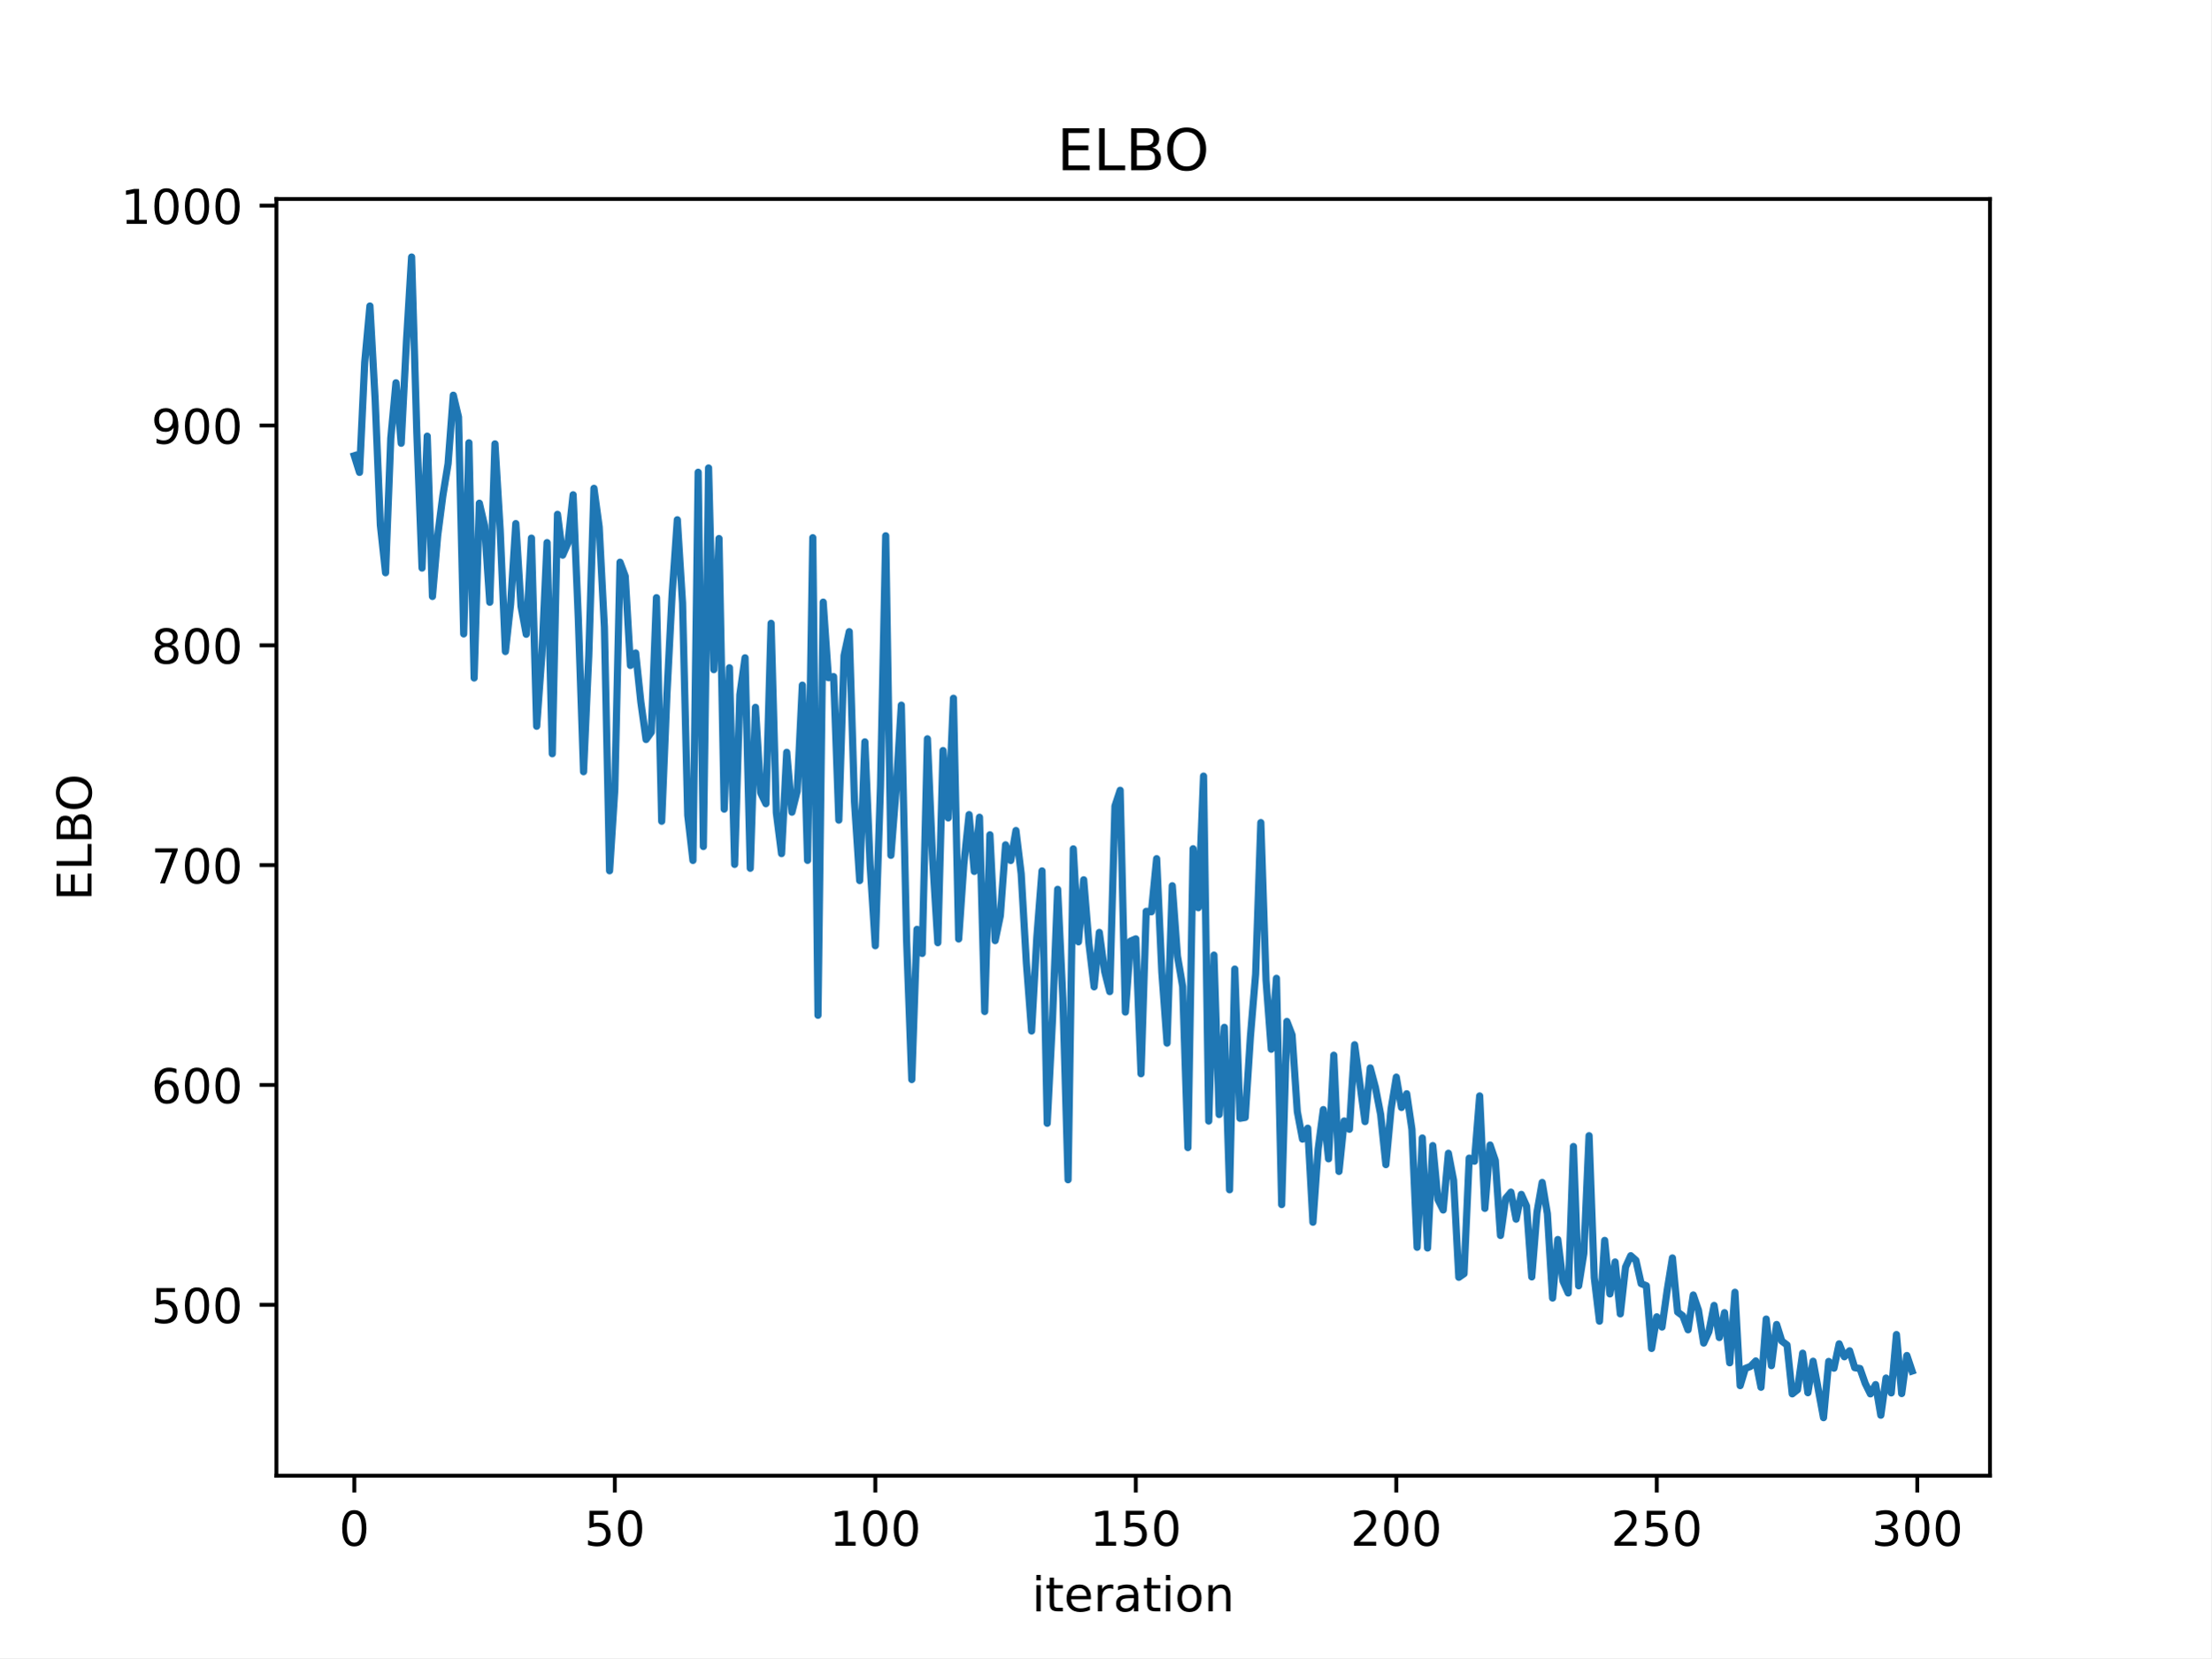
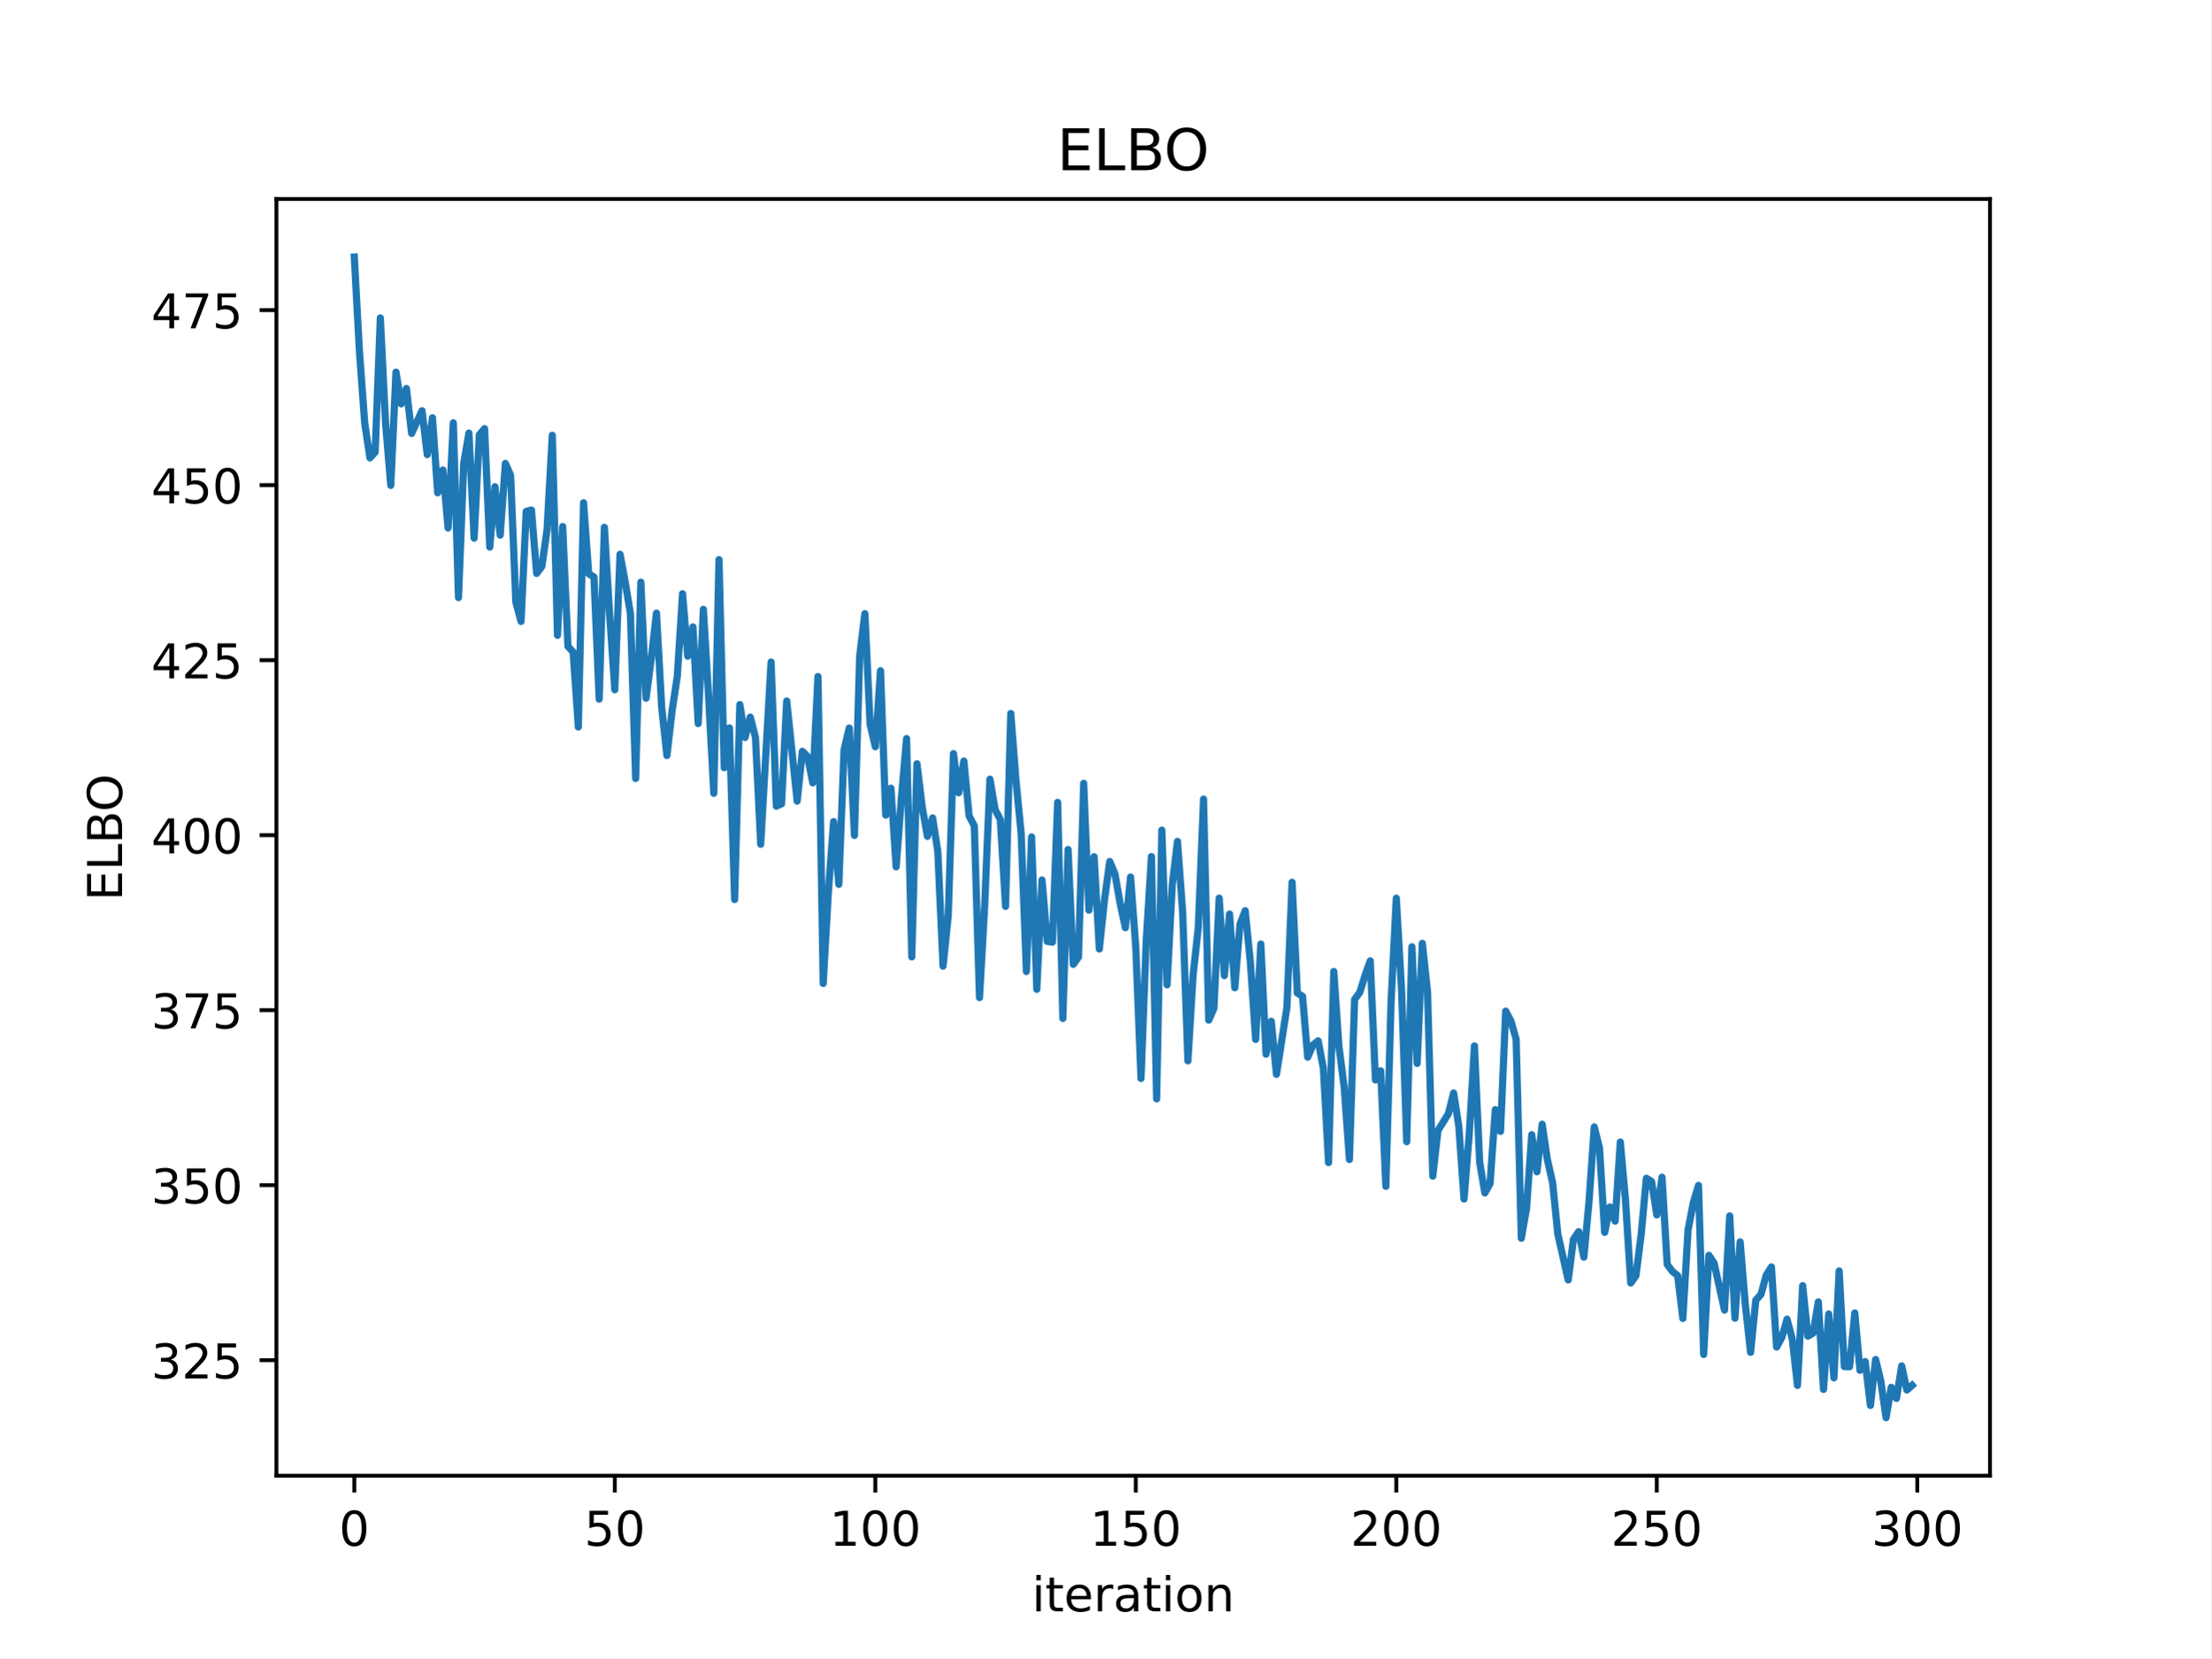
<svg xmlns="http://www.w3.org/2000/svg" xmlns:xlink="http://www.w3.org/1999/xlink" width="460.8pt" height="345.6pt" viewBox="0 0 460.8 345.6" version="1.1">
  <defs>
    <style type="text/css">*{stroke-linejoin: round; stroke-linecap: butt}</style>
  </defs>
  <g id="figure_1">
    <g id="patch_1">
      <path d="M 0 345.6  L 460.8 345.6  L 460.8 0  L 0 0  z " style="fill: #ffffff" />
    </g>
    <g id="axes_1">
      <g id="patch_2">
        <path d="M 57.6 307.584  L 414.72 307.584  L 414.72 41.472  L 57.6 41.472  z " style="fill: #ffffff" />
      </g>
      <g id="matplotlib.axis_1">
        <g id="xtick_1">
          <g id="line2d_1">
            <defs>
-               <path id="m97ee1c8c06" d="M 0 0  L 0 3.5  " style="stroke: #000000; stroke-width: 0.8" />
+               <path id="m34333fc84c" d="M 0 0  L 0 3.5  " style="stroke: #000000; stroke-width: 0.8" />
            </defs>
            <g>
-               <use xlink:href="#m97ee1c8c06" x="73.833" y="307.584" style="stroke: #000000; stroke-width: 0.8" />
+               <use xlink:href="#m34333fc84c" x="73.833" y="307.584" style="stroke: #000000; stroke-width: 0.8" />
            </g>
          </g>
          <g id="text_1">
            <g transform="translate(70.65148 322.1824) scale(0.1 -0.1)">
              <defs>
                <path id="DejaVuSans-30" d="M 2034 4250  Q 1547 4250 1301 3770  Q 1056 3291 1056 2328  Q 1056 1369 1301 889  Q 1547 409 2034 409  Q 2525 409 2770 889  Q 3016 1369 3016 2328  Q 3016 3291 2770 3770  Q 2525 4250 2034 4250  z M 2034 4750  Q 2819 4750 3233 4129  Q 3647 3509 3647 2328  Q 3647 1150 3233 529  Q 2819 -91 2034 -91  Q 1250 -91 836 529  Q 422 1150 422 2328  Q 422 3509 836 4129  Q 1250 4750 2034 4750  z " transform="scale(0.015625)" />
              </defs>
              <use xlink:href="#DejaVuSans-30" />
            </g>
          </g>
        </g>
        <g id="xtick_2">
          <g id="line2d_2">
            <g>
-               <use xlink:href="#m97ee1c8c06" x="128.123" y="307.584" style="stroke: #000000; stroke-width: 0.8" />
+               <use xlink:href="#m34333fc84c" x="128.123" y="307.584" style="stroke: #000000; stroke-width: 0.8" />
            </g>
          </g>
          <g id="text_2">
            <g transform="translate(121.7603 322.1824) scale(0.1 -0.1)">
              <defs>
                <path id="DejaVuSans-35" d="M 691 4666  L 3169 4666  L 3169 4134  L 1269 4134  L 1269 2991  Q 1406 3038 1543 3061  Q 1681 3084 1819 3084  Q 2600 3084 3056 2656  Q 3513 2228 3513 1497  Q 3513 744 3044 326  Q 2575 -91 1722 -91  Q 1428 -91 1123 -41  Q 819 9 494 109  L 494 744  Q 775 591 1075 516  Q 1375 441 1709 441  Q 2250 441 2565 725  Q 2881 1009 2881 1497  Q 2881 1984 2565 2268  Q 2250 2553 1709 2553  Q 1456 2553 1204 2497  Q 953 2441 691 2322  L 691 4666  z " transform="scale(0.015625)" />
              </defs>
              <use xlink:href="#DejaVuSans-35" />
              <use xlink:href="#DejaVuSans-30" x="63.623" />
            </g>
          </g>
        </g>
        <g id="xtick_3">
          <g id="line2d_3">
            <g>
-               <use xlink:href="#m97ee1c8c06" x="182.413" y="307.584" style="stroke: #000000; stroke-width: 0.8" />
+               <use xlink:href="#m34333fc84c" x="182.413" y="307.584" style="stroke: #000000; stroke-width: 0.8" />
            </g>
          </g>
          <g id="text_3">
            <g transform="translate(172.8691 322.1824) scale(0.1 -0.1)">
              <defs>
                <path id="DejaVuSans-31" d="M 794 531  L 1825 531  L 1825 4091  L 703 3866  L 703 4441  L 1819 4666  L 2450 4666  L 2450 531  L 3481 531  L 3481 0  L 794 0  L 794 531  z " transform="scale(0.015625)" />
              </defs>
              <use xlink:href="#DejaVuSans-31" />
              <use xlink:href="#DejaVuSans-30" x="63.623" />
              <use xlink:href="#DejaVuSans-30" x="127.246" />
            </g>
          </g>
        </g>
        <g id="xtick_4">
          <g id="line2d_4">
            <g>
-               <use xlink:href="#m97ee1c8c06" x="236.703" y="307.584" style="stroke: #000000; stroke-width: 0.8" />
+               <use xlink:href="#m34333fc84c" x="236.703" y="307.584" style="stroke: #000000; stroke-width: 0.8" />
            </g>
          </g>
          <g id="text_4">
            <g transform="translate(227.1592 322.1824) scale(0.1 -0.1)">
              <use xlink:href="#DejaVuSans-31" />
              <use xlink:href="#DejaVuSans-35" x="63.623" />
              <use xlink:href="#DejaVuSans-30" x="127.246" />
            </g>
          </g>
        </g>
        <g id="xtick_5">
          <g id="line2d_5">
            <g>
-               <use xlink:href="#m97ee1c8c06" x="290.993" y="307.584" style="stroke: #000000; stroke-width: 0.8" />
+               <use xlink:href="#m34333fc84c" x="290.993" y="307.584" style="stroke: #000000; stroke-width: 0.8" />
            </g>
          </g>
          <g id="text_5">
            <g transform="translate(281.4492 322.1824) scale(0.1 -0.1)">
              <defs>
                <path id="DejaVuSans-32" d="M 1228 531  L 3431 531  L 3431 0  L 469 0  L 469 531  Q 828 903 1448 1529  Q 2069 2156 2228 2338  Q 2531 2678 2651 2914  Q 2772 3150 2772 3378  Q 2772 3750 2511 3984  Q 2250 4219 1831 4219  Q 1534 4219 1204 4116  Q 875 4013 500 3803  L 500 4441  Q 881 4594 1212 4672  Q 1544 4750 1819 4750  Q 2544 4750 2975 4387  Q 3406 4025 3406 3419  Q 3406 3131 3298 2873  Q 3191 2616 2906 2266  Q 2828 2175 2409 1742  Q 1991 1309 1228 531  z " transform="scale(0.015625)" />
              </defs>
              <use xlink:href="#DejaVuSans-32" />
              <use xlink:href="#DejaVuSans-30" x="63.623" />
              <use xlink:href="#DejaVuSans-30" x="127.246" />
            </g>
          </g>
        </g>
        <g id="xtick_6">
          <g id="line2d_6">
            <g>
-               <use xlink:href="#m97ee1c8c06" x="345.283" y="307.584" style="stroke: #000000; stroke-width: 0.8" />
+               <use xlink:href="#m34333fc84c" x="345.283" y="307.584" style="stroke: #000000; stroke-width: 0.8" />
            </g>
          </g>
          <g id="text_6">
            <g transform="translate(335.7393 322.1824) scale(0.1 -0.1)">
              <use xlink:href="#DejaVuSans-32" />
              <use xlink:href="#DejaVuSans-35" x="63.623" />
              <use xlink:href="#DejaVuSans-30" x="127.246" />
            </g>
          </g>
        </g>
        <g id="xtick_7">
          <g id="line2d_7">
            <g>
-               <use xlink:href="#m97ee1c8c06" x="399.573" y="307.584" style="stroke: #000000; stroke-width: 0.8" />
+               <use xlink:href="#m34333fc84c" x="399.573" y="307.584" style="stroke: #000000; stroke-width: 0.8" />
            </g>
          </g>
          <g id="text_7">
            <g transform="translate(390.0293 322.1824) scale(0.1 -0.1)">
              <defs>
                <path id="DejaVuSans-33" d="M 2597 2516  Q 3050 2419 3304 2112  Q 3559 1806 3559 1356  Q 3559 666 3084 287  Q 2609 -91 1734 -91  Q 1441 -91 1130 -33  Q 819 25 488 141  L 488 750  Q 750 597 1062 519  Q 1375 441 1716 441  Q 2309 441 2620 675  Q 2931 909 2931 1356  Q 2931 1769 2642 2001  Q 2353 2234 1838 2234  L 1294 2234  L 1294 2753  L 1863 2753  Q 2328 2753 2575 2939  Q 2822 3125 2822 3475  Q 2822 3834 2567 4026  Q 2313 4219 1838 4219  Q 1578 4219 1281 4162  Q 984 4106 628 3988  L 628 4550  Q 988 4650 1302 4700  Q 1616 4750 1894 4750  Q 2613 4750 3031 4423  Q 3450 4097 3450 3541  Q 3450 3153 3228 2886  Q 3006 2619 2597 2516  z " transform="scale(0.015625)" />
              </defs>
              <use xlink:href="#DejaVuSans-33" />
              <use xlink:href="#DejaVuSans-30" x="63.623" />
              <use xlink:href="#DejaVuSans-30" x="127.246" />
            </g>
          </g>
        </g>
        <g id="text_8">
          <g transform="translate(215.0373 335.8606) scale(0.1 -0.1)">
            <defs>
              <path id="DejaVuSans-69" d="M 603 3500  L 1178 3500  L 1178 0  L 603 0  L 603 3500  z M 603 4863  L 1178 4863  L 1178 4134  L 603 4134  L 603 4863  z " transform="scale(0.015625)" />
              <path id="DejaVuSans-74" d="M 1172 4494  L 1172 3500  L 2356 3500  L 2356 3053  L 1172 3053  L 1172 1153  Q 1172 725 1289 603  Q 1406 481 1766 481  L 2356 481  L 2356 0  L 1766 0  Q 1100 0 847 248  Q 594 497 594 1153  L 594 3053  L 172 3053  L 172 3500  L 594 3500  L 594 4494  L 1172 4494  z " transform="scale(0.015625)" />
              <path id="DejaVuSans-65" d="M 3597 1894  L 3597 1613  L 953 1613  Q 991 1019 1311 708  Q 1631 397 2203 397  Q 2534 397 2845 478  Q 3156 559 3463 722  L 3463 178  Q 3153 47 2828 -22  Q 2503 -91 2169 -91  Q 1331 -91 842 396  Q 353 884 353 1716  Q 353 2575 817 3079  Q 1281 3584 2069 3584  Q 2775 3584 3186 3129  Q 3597 2675 3597 1894  z M 3022 2063  Q 3016 2534 2758 2815  Q 2500 3097 2075 3097  Q 1594 3097 1305 2825  Q 1016 2553 972 2059  L 3022 2063  z " transform="scale(0.015625)" />
              <path id="DejaVuSans-72" d="M 2631 2963  Q 2534 3019 2420 3045  Q 2306 3072 2169 3072  Q 1681 3072 1420 2755  Q 1159 2438 1159 1844  L 1159 0  L 581 0  L 581 3500  L 1159 3500  L 1159 2956  Q 1341 3275 1631 3429  Q 1922 3584 2338 3584  Q 2397 3584 2469 3576  Q 2541 3569 2628 3553  L 2631 2963  z " transform="scale(0.015625)" />
              <path id="DejaVuSans-61" d="M 2194 1759  Q 1497 1759 1228 1600  Q 959 1441 959 1056  Q 959 750 1161 570  Q 1363 391 1709 391  Q 2188 391 2477 730  Q 2766 1069 2766 1631  L 2766 1759  L 2194 1759  z M 3341 1997  L 3341 0  L 2766 0  L 2766 531  Q 2569 213 2275 61  Q 1981 -91 1556 -91  Q 1019 -91 701 211  Q 384 513 384 1019  Q 384 1609 779 1909  Q 1175 2209 1959 2209  L 2766 2209  L 2766 2266  Q 2766 2663 2505 2880  Q 2244 3097 1772 3097  Q 1472 3097 1187 3025  Q 903 2953 641 2809  L 641 3341  Q 956 3463 1253 3523  Q 1550 3584 1831 3584  Q 2591 3584 2966 3190  Q 3341 2797 3341 1997  z " transform="scale(0.015625)" />
              <path id="DejaVuSans-6f" d="M 1959 3097  Q 1497 3097 1228 2736  Q 959 2375 959 1747  Q 959 1119 1226 758  Q 1494 397 1959 397  Q 2419 397 2687 759  Q 2956 1122 2956 1747  Q 2956 2369 2687 2733  Q 2419 3097 1959 3097  z M 1959 3584  Q 2709 3584 3137 3096  Q 3566 2609 3566 1747  Q 3566 888 3137 398  Q 2709 -91 1959 -91  Q 1206 -91 779 398  Q 353 888 353 1747  Q 353 2609 779 3096  Q 1206 3584 1959 3584  z " transform="scale(0.015625)" />
              <path id="DejaVuSans-6e" d="M 3513 2113  L 3513 0  L 2938 0  L 2938 2094  Q 2938 2591 2744 2837  Q 2550 3084 2163 3084  Q 1697 3084 1428 2787  Q 1159 2491 1159 1978  L 1159 0  L 581 0  L 581 3500  L 1159 3500  L 1159 2956  Q 1366 3272 1645 3428  Q 1925 3584 2291 3584  Q 2894 3584 3203 3211  Q 3513 2838 3513 2113  z " transform="scale(0.015625)" />
            </defs>
            <use xlink:href="#DejaVuSans-69" />
            <use xlink:href="#DejaVuSans-74" x="27.783" />
            <use xlink:href="#DejaVuSans-65" x="66.992" />
            <use xlink:href="#DejaVuSans-72" x="128.516" />
            <use xlink:href="#DejaVuSans-61" x="169.629" />
            <use xlink:href="#DejaVuSans-74" x="230.908" />
            <use xlink:href="#DejaVuSans-69" x="270.117" />
            <use xlink:href="#DejaVuSans-6f" x="297.9" />
            <use xlink:href="#DejaVuSans-6e" x="359.082" />
          </g>
        </g>
      </g>
      <g id="matplotlib.axis_2">
        <g id="ytick_1">
          <g id="line2d_8">
            <defs>
-               <path id="m97b09ca8ac" d="M 0 0  L -3.5 0  " style="stroke: #000000; stroke-width: 0.8" />
+               <path id="m8be6afbfd7" d="M 0 0  L -3.5 0  " style="stroke: #000000; stroke-width: 0.8" />
            </defs>
            <g>
-               <use xlink:href="#m97b09ca8ac" x="57.6" y="271.969" style="stroke: #000000; stroke-width: 0.8" />
+               <use xlink:href="#m8be6afbfd7" x="57.6" y="283.515" style="stroke: #000000; stroke-width: 0.8" />
            </g>
          </g>
          <g id="text_9">
-             <g transform="translate(31.5125 275.7677) scale(0.1 -0.1)">
-               <use xlink:href="#DejaVuSans-35" />
-               <use xlink:href="#DejaVuSans-30" x="63.623" />
-               <use xlink:href="#DejaVuSans-30" x="127.246" />
+             <g transform="translate(31.5125 287.3146) scale(0.1 -0.1)">
+               <use xlink:href="#DejaVuSans-33" />
+               <use xlink:href="#DejaVuSans-32" x="63.623" />
+               <use xlink:href="#DejaVuSans-35" x="127.246" />
            </g>
          </g>
        </g>
        <g id="ytick_2">
          <g id="line2d_9">
            <g>
-               <use xlink:href="#m97b09ca8ac" x="57.6" y="226.146" style="stroke: #000000; stroke-width: 0.8" />
+               <use xlink:href="#m8be6afbfd7" x="57.6" y="247.035" style="stroke: #000000; stroke-width: 0.8" />
            </g>
          </g>
          <g id="text_10">
-             <g transform="translate(31.5125 229.9456) scale(0.1 -0.1)">
-               <defs>
-                 <path id="DejaVuSans-36" d="M 2113 2584  Q 1688 2584 1439 2293  Q 1191 2003 1191 1497  Q 1191 994 1439 701  Q 1688 409 2113 409  Q 2538 409 2786 701  Q 3034 994 3034 1497  Q 3034 2003 2786 2293  Q 2538 2584 2113 2584  z M 3366 4563  L 3366 3988  Q 3128 4100 2886 4159  Q 2644 4219 2406 4219  Q 1781 4219 1451 3797  Q 1122 3375 1075 2522  Q 1259 2794 1537 2939  Q 1816 3084 2150 3084  Q 2853 3084 3261 2657  Q 3669 2231 3669 1497  Q 3669 778 3244 343  Q 2819 -91 2113 -91  Q 1303 -91 875 529  Q 447 1150 447 2328  Q 447 3434 972 4092  Q 1497 4750 2381 4750  Q 2619 4750 2861 4703  Q 3103 4656 3366 4563  z " transform="scale(0.015625)" />
-               </defs>
-               <use xlink:href="#DejaVuSans-36" />
-               <use xlink:href="#DejaVuSans-30" x="63.623" />
+             <g transform="translate(31.5125 250.8342) scale(0.1 -0.1)">
+               <use xlink:href="#DejaVuSans-33" />
+               <use xlink:href="#DejaVuSans-35" x="63.623" />
              <use xlink:href="#DejaVuSans-30" x="127.246" />
            </g>
          </g>
        </g>
        <g id="ytick_3">
          <g id="line2d_10">
            <g>
-               <use xlink:href="#m97b09ca8ac" x="57.6" y="180.324" style="stroke: #000000; stroke-width: 0.8" />
+               <use xlink:href="#m8be6afbfd7" x="57.6" y="210.555" style="stroke: #000000; stroke-width: 0.8" />
            </g>
          </g>
          <g id="text_11">
-             <g transform="translate(31.5125 184.1235) scale(0.1 -0.1)">
+             <g transform="translate(31.5125 214.3538) scale(0.1 -0.1)">
              <defs>
                <path id="DejaVuSans-37" d="M 525 4666  L 3525 4666  L 3525 4397  L 1831 0  L 1172 0  L 2766 4134  L 525 4134  L 525 4666  z " transform="scale(0.015625)" />
              </defs>
-               <use xlink:href="#DejaVuSans-37" />
-               <use xlink:href="#DejaVuSans-30" x="63.623" />
-               <use xlink:href="#DejaVuSans-30" x="127.246" />
+               <use xlink:href="#DejaVuSans-33" />
+               <use xlink:href="#DejaVuSans-37" x="63.623" />
+               <use xlink:href="#DejaVuSans-35" x="127.246" />
            </g>
          </g>
        </g>
        <g id="ytick_4">
          <g id="line2d_11">
            <g>
-               <use xlink:href="#m97b09ca8ac" x="57.6" y="134.502" style="stroke: #000000; stroke-width: 0.8" />
+               <use xlink:href="#m8be6afbfd7" x="57.6" y="174.074" style="stroke: #000000; stroke-width: 0.8" />
            </g>
          </g>
          <g id="text_12">
-             <g transform="translate(31.5125 138.3013) scale(0.1 -0.1)">
-               <defs>
-                 <path id="DejaVuSans-38" d="M 2034 2216  Q 1584 2216 1326 1975  Q 1069 1734 1069 1313  Q 1069 891 1326 650  Q 1584 409 2034 409  Q 2484 409 2743 651  Q 3003 894 3003 1313  Q 3003 1734 2745 1975  Q 2488 2216 2034 2216  z M 1403 2484  Q 997 2584 770 2862  Q 544 3141 544 3541  Q 544 4100 942 4425  Q 1341 4750 2034 4750  Q 2731 4750 3128 4425  Q 3525 4100 3525 3541  Q 3525 3141 3298 2862  Q 3072 2584 2669 2484  Q 3125 2378 3379 2068  Q 3634 1759 3634 1313  Q 3634 634 3220 271  Q 2806 -91 2034 -91  Q 1263 -91 848 271  Q 434 634 434 1313  Q 434 1759 690 2068  Q 947 2378 1403 2484  z M 1172 3481  Q 1172 3119 1398 2916  Q 1625 2713 2034 2713  Q 2441 2713 2670 2916  Q 2900 3119 2900 3481  Q 2900 3844 2670 4047  Q 2441 4250 2034 4250  Q 1625 4250 1398 4047  Q 1172 3844 1172 3481  z " transform="scale(0.015625)" />
-               </defs>
-               <use xlink:href="#DejaVuSans-38" />
+             <g transform="translate(31.5125 177.8734) scale(0.1 -0.1)">
+               <defs>
+                 <path id="DejaVuSans-34" d="M 2419 4116  L 825 1625  L 2419 1625  L 2419 4116  z M 2253 4666  L 3047 4666  L 3047 1625  L 3713 1625  L 3713 1100  L 3047 1100  L 3047 0  L 2419 0  L 2419 1100  L 313 1100  L 313 1709  L 2253 4666  z " transform="scale(0.015625)" />
+               </defs>
+               <use xlink:href="#DejaVuSans-34" />
              <use xlink:href="#DejaVuSans-30" x="63.623" />
              <use xlink:href="#DejaVuSans-30" x="127.246" />
            </g>
          </g>
        </g>
        <g id="ytick_5">
          <g id="line2d_12">
            <g>
-               <use xlink:href="#m97b09ca8ac" x="57.6" y="88.68" style="stroke: #000000; stroke-width: 0.8" />
+               <use xlink:href="#m8be6afbfd7" x="57.6" y="137.594" style="stroke: #000000; stroke-width: 0.8" />
            </g>
          </g>
          <g id="text_13">
-             <g transform="translate(31.5125 92.47916) scale(0.1 -0.1)">
-               <defs>
-                 <path id="DejaVuSans-39" d="M 703 97  L 703 672  Q 941 559 1184 500  Q 1428 441 1663 441  Q 2288 441 2617 861  Q 2947 1281 2994 2138  Q 2813 1869 2534 1725  Q 2256 1581 1919 1581  Q 1219 1581 811 2004  Q 403 2428 403 3163  Q 403 3881 828 4315  Q 1253 4750 1959 4750  Q 2769 4750 3195 4129  Q 3622 3509 3622 2328  Q 3622 1225 3098 567  Q 2575 -91 1691 -91  Q 1453 -91 1209 -44  Q 966 3 703 97  z M 1959 2075  Q 2384 2075 2632 2365  Q 2881 2656 2881 3163  Q 2881 3666 2632 3958  Q 2384 4250 1959 4250  Q 1534 4250 1286 3958  Q 1038 3666 1038 3163  Q 1038 2656 1286 2365  Q 1534 2075 1959 2075  z " transform="scale(0.015625)" />
-               </defs>
-               <use xlink:href="#DejaVuSans-39" />
-               <use xlink:href="#DejaVuSans-30" x="63.623" />
-               <use xlink:href="#DejaVuSans-30" x="127.246" />
+             <g transform="translate(31.5125 141.393) scale(0.1 -0.1)">
+               <use xlink:href="#DejaVuSans-34" />
+               <use xlink:href="#DejaVuSans-32" x="63.623" />
+               <use xlink:href="#DejaVuSans-35" x="127.246" />
            </g>
          </g>
        </g>
        <g id="ytick_6">
          <g id="line2d_13">
            <g>
-               <use xlink:href="#m97b09ca8ac" x="57.6" y="42.858" style="stroke: #000000; stroke-width: 0.8" />
+               <use xlink:href="#m8be6afbfd7" x="57.6" y="101.113" style="stroke: #000000; stroke-width: 0.8" />
            </g>
          </g>
          <g id="text_14">
-             <g transform="translate(25.15 46.65702) scale(0.1 -0.1)">
-               <use xlink:href="#DejaVuSans-31" />
-               <use xlink:href="#DejaVuSans-30" x="63.623" />
-               <use xlink:href="#DejaVuSans-30" x="127.246" />
-               <use xlink:href="#DejaVuSans-30" x="190.869" />
-             </g>
-           </g>
-         </g>
-         <g id="text_15">
-           <g transform="translate(19.07031 187.7522) rotate(-90) scale(0.1 -0.1)">
+             <g transform="translate(31.5125 104.9126) scale(0.1 -0.1)">
+               <use xlink:href="#DejaVuSans-34" />
+               <use xlink:href="#DejaVuSans-35" x="63.623" />
+               <use xlink:href="#DejaVuSans-30" x="127.246" />
+             </g>
+           </g>
+         </g>
+         <g id="ytick_7">
+           <g id="line2d_14">
+             <g>
+               <use xlink:href="#m8be6afbfd7" x="57.6" y="64.633" style="stroke: #000000; stroke-width: 0.8" />
+             </g>
+           </g>
+           <g id="text_15">
+             <g transform="translate(31.5125 68.4322) scale(0.1 -0.1)">
+               <use xlink:href="#DejaVuSans-34" />
+               <use xlink:href="#DejaVuSans-37" x="63.623" />
+               <use xlink:href="#DejaVuSans-35" x="127.246" />
+             </g>
+           </g>
+         </g>
+         <g id="text_16">
+           <g transform="translate(25.43281 187.7522) rotate(-90) scale(0.1 -0.1)">
            <defs>
              <path id="DejaVuSans-45" d="M 628 4666  L 3578 4666  L 3578 4134  L 1259 4134  L 1259 2753  L 3481 2753  L 3481 2222  L 1259 2222  L 1259 531  L 3634 531  L 3634 0  L 628 0  L 628 4666  z " transform="scale(0.015625)" />
              <path id="DejaVuSans-4c" d="M 628 4666  L 1259 4666  L 1259 531  L 3531 531  L 3531 0  L 628 0  L 628 4666  z " transform="scale(0.015625)" />
              <path id="DejaVuSans-42" d="M 1259 2228  L 1259 519  L 2272 519  Q 2781 519 3026 730  Q 3272 941 3272 1375  Q 3272 1813 3026 2020  Q 2781 2228 2272 2228  L 1259 2228  z M 1259 4147  L 1259 2741  L 2194 2741  Q 2656 2741 2882 2914  Q 3109 3088 3109 3444  Q 3109 3797 2882 3972  Q 2656 4147 2194 4147  L 1259 4147  z M 628 4666  L 2241 4666  Q 2963 4666 3353 4366  Q 3744 4066 3744 3513  Q 3744 3084 3544 2831  Q 3344 2578 2956 2516  Q 3422 2416 3680 2098  Q 3938 1781 3938 1306  Q 3938 681 3513 340  Q 3088 0 2303 0  L 628 0  L 628 4666  z " transform="scale(0.015625)" />
              <path id="DejaVuSans-4f" d="M 2522 4238  Q 1834 4238 1429 3725  Q 1025 3213 1025 2328  Q 1025 1447 1429 934  Q 1834 422 2522 422  Q 3209 422 3611 934  Q 4013 1447 4013 2328  Q 4013 3213 3611 3725  Q 3209 4238 2522 4238  z M 2522 4750  Q 3503 4750 4090 4092  Q 4678 3434 4678 2328  Q 4678 1225 4090 567  Q 3503 -91 2522 -91  Q 1538 -91 948 565  Q 359 1222 359 2328  Q 359 3434 948 4092  Q 1538 4750 2522 4750  z " transform="scale(0.015625)" />
            </defs>
            <use xlink:href="#DejaVuSans-45" />
            <use xlink:href="#DejaVuSans-4c" x="63.184" />
            <use xlink:href="#DejaVuSans-42" x="118.896" />
            <use xlink:href="#DejaVuSans-4f" x="185.75" />
          </g>
        </g>
      </g>
-       <g id="line2d_14">
-         <path d="M 73.833 94.988  L 74.919 98.459  L 76.004 75.505  L 77.09 63.774  L 78.176 83.306  L 79.262 109.424  L 80.348 119.377  L 81.433 91.364  L 82.519 79.781  L 83.605 92.388  L 84.691 71.317  L 85.777 53.568  L 86.862 90.163  L 87.948 118.398  L 89.034 90.901  L 90.12 124.319  L 91.206 111.65  L 92.291 103.29  L 93.377 96.641  L 94.463 82.37  L 95.549 86.909  L 96.635 132.128  L 97.72 92.285  L 98.806 141.313  L 99.892 104.879  L 100.978 109.549  L 102.064 125.529  L 103.149 92.51  L 104.235 110.473  L 105.321 135.793  L 106.407 125.961  L 107.493 109.13  L 108.578 126.402  L 109.664 132.199  L 110.75 112.159  L 111.836 151.375  L 112.922 136.569  L 114.007 113.087  L 115.093 157.107  L 116.179 107.193  L 117.265 115.707  L 118.351 113.194  L 119.436 103.124  L 120.522 129.057  L 121.608 160.852  L 122.694 136.693  L 123.78 101.777  L 124.865 109.825  L 125.951 130.666  L 127.037 181.5  L 128.123 164.541  L 129.209 117.18  L 130.294 120.089  L 131.38 138.701  L 132.466 136.095  L 133.552 146.339  L 134.638 154.139  L 135.723 152.619  L 136.809 124.568  L 137.895 171.172  L 138.981 144.726  L 140.067 123.917  L 141.152 108.328  L 142.238 125.691  L 143.324 169.923  L 144.41 179.342  L 145.496 98.428  L 146.581 176.444  L 147.667 97.534  L 148.753 139.578  L 149.839 112.243  L 150.925 168.65  L 152.01 139.179  L 153.096 180.17  L 154.182 144.818  L 155.268 137.103  L 156.354 180.977  L 157.439 147.431  L 158.525 165.257  L 159.611 167.516  L 160.697 129.919  L 161.783 169.369  L 162.868 177.924  L 163.954 156.799  L 165.04 169.28  L 166.126 164.914  L 167.212 142.804  L 168.297 179.327  L 169.383 112.071  L 170.469 211.617  L 171.555 125.505  L 172.641 141.259  L 173.726 141.027  L 174.812 170.938  L 175.898 136.64  L 176.984 131.656  L 178.07 167.066  L 179.155 183.539  L 180.241 154.622  L 181.327 180.189  L 182.413 197.125  L 183.499 163.636  L 184.584 111.668  L 185.67 178.276  L 186.756 164.391  L 187.842 146.969  L 188.928 195.809  L 190.013 225.016  L 191.099 193.706  L 192.185 198.739  L 193.271 153.992  L 194.357 179.036  L 195.442 196.486  L 196.528 156.431  L 197.614 170.479  L 198.7 145.534  L 199.786 195.716  L 200.871 180.077  L 201.957 169.794  L 203.043 181.638  L 204.129 170.34  L 205.215 210.829  L 206.3 173.994  L 207.386 196.061  L 208.472 190.858  L 209.558 176.089  L 210.644 179.355  L 211.729 173.106  L 212.815 182.107  L 213.901 200.741  L 214.987 214.897  L 216.073 195.437  L 217.158 181.523  L 218.244 234.137  L 219.33 212.783  L 220.416 185.357  L 221.502 208.082  L 222.587 245.898  L 223.673 176.929  L 224.759 196.303  L 225.845 183.373  L 226.931 196.618  L 228.016 205.688  L 229.102 194.344  L 230.188 202.397  L 231.274 206.691  L 232.36 168.015  L 233.445 164.716  L 234.531 210.945  L 235.617 196.15  L 236.703 195.689  L 237.789 223.809  L 238.875 189.946  L 239.96 190.041  L 241.046 178.974  L 242.132 202.66  L 243.218 217.422  L 244.304 184.621  L 245.389 199.289  L 246.475 205.638  L 247.561 239.201  L 248.647 176.9  L 249.733 189.203  L 250.818 161.763  L 251.904 233.667  L 252.99 199.077  L 254.076 232.311  L 255.162 214.126  L 256.247 247.991  L 257.333 201.988  L 258.419 233.091  L 259.505 232.908  L 260.591 216.064  L 261.676 203.061  L 262.762 171.456  L 263.848 204.28  L 264.934 218.69  L 266.02 203.91  L 267.105 251.074  L 268.191 212.905  L 269.277 215.717  L 270.363 231.675  L 271.449 237.437  L 272.534 235.156  L 273.62 254.756  L 274.706 239.514  L 275.792 231.272  L 276.878 241.538  L 277.963 219.943  L 279.049 244.169  L 280.135 233.646  L 281.221 235.381  L 282.307 217.761  L 284.478 233.783  L 285.564 222.592  L 286.65 226.665  L 287.736 232.327  L 288.821 242.745  L 289.907 231.165  L 290.993 224.514  L 292.079 230.84  L 293.165 227.972  L 294.25 235.402  L 295.336 259.981  L 296.422 237.195  L 297.508 260.13  L 298.594 238.782  L 299.679 250.024  L 300.765 252.204  L 301.851 240.381  L 302.937 245.999  L 304.023 266.236  L 305.108 265.482  L 306.194 241.386  L 307.28 242.044  L 308.366 228.427  L 309.452 251.872  L 310.537 238.661  L 311.623 241.861  L 312.709 257.514  L 313.795 249.78  L 314.881 248.489  L 315.966 254.116  L 317.052 248.95  L 318.138 251.384  L 319.224 266.153  L 320.31 252.72  L 321.395 246.463  L 322.481 252.968  L 323.567 270.558  L 324.653 258.355  L 325.739 267.053  L 326.824 269.508  L 327.91 238.972  L 328.996 268.012  L 330.082 261.242  L 331.168 236.719  L 332.253 266.329  L 333.339 275.38  L 334.425 258.538  L 335.511 269.701  L 336.597 263.044  L 337.682 273.859  L 338.768 264.117  L 339.854 261.733  L 340.94 262.7  L 342.026 267.553  L 343.111 267.988  L 344.197 281.061  L 345.283 274.47  L 346.369 276.602  L 347.455 268.89  L 348.54 262.198  L 349.626 273.469  L 350.712 274.277  L 351.798 277.176  L 352.884 269.917  L 353.969 273.077  L 355.055 279.945  L 356.141 277.545  L 357.227 272.1  L 358.313 278.791  L 359.398 273.604  L 360.484 284.054  L 361.57 269.349  L 362.656 288.812  L 363.742 285.225  L 364.827 284.799  L 365.913 283.67  L 366.999 289.151  L 368.085 274.935  L 369.171 284.654  L 370.256 276.066  L 371.342 279.528  L 372.428 280.344  L 373.514 290.528  L 374.6 289.667  L 375.685 282.049  L 376.771 290.292  L 377.857 283.726  L 380.029 295.488  L 381.114 283.766  L 382.2 285.178  L 383.286 280.103  L 384.372 282.794  L 385.458 281.548  L 386.543 285.081  L 387.629 285.247  L 388.715 288.334  L 389.801 290.533  L 390.887 288.598  L 391.972 294.982  L 393.058 287.231  L 394.144 290.328  L 395.23 278.167  L 396.316 290.464  L 397.401 282.531  L 398.487 285.767  L 398.487 285.767  " clip-path="url(#p1dba3f15ee)" style="fill: none; stroke: #1f77b4; stroke-width: 1.5; stroke-linecap: square" />
+       <g id="line2d_15">
+         <path d="M 73.833 53.568  L 74.919 73.482  L 76.004 88.2  L 77.09 95.437  L 78.176 94.223  L 79.262 66.267  L 80.348 88.211  L 81.433 101.165  L 82.519 77.562  L 83.605 84.175  L 84.691 80.963  L 85.777 90.341  L 87.948 85.604  L 89.034 94.757  L 90.12 87.074  L 91.206 102.715  L 92.291 97.958  L 93.377 110.043  L 94.463 88.128  L 95.549 124.554  L 96.635 96.566  L 97.72 90.265  L 98.806 112.168  L 99.892 90.621  L 100.978 89.333  L 102.064 114.021  L 103.149 101.445  L 104.235 111.535  L 105.321 96.591  L 106.407 99.07  L 107.493 125.486  L 108.578 129.522  L 109.664 106.593  L 110.75 106.302  L 111.836 119.519  L 112.922 118.062  L 114.007 110.387  L 115.093 90.722  L 116.179 132.421  L 117.265 109.744  L 118.351 134.704  L 119.436 135.897  L 120.522 151.532  L 121.608 104.787  L 122.694 119.59  L 123.78 120.263  L 124.865 145.72  L 125.951 109.898  L 127.037 127.982  L 128.123 143.756  L 129.209 115.528  L 130.294 121.32  L 131.38 127.951  L 132.466 162.271  L 133.552 121.341  L 134.638 145.525  L 135.723 137.228  L 136.809 127.786  L 137.895 147.48  L 138.981 157.473  L 140.067 148.108  L 141.152 140.916  L 142.238 123.752  L 143.324 136.77  L 144.41 130.658  L 145.496 150.809  L 146.581 127.005  L 147.667 145.154  L 148.753 165.354  L 149.839 116.65  L 150.925 160.005  L 152.01 151.722  L 153.096 187.495  L 154.182 146.858  L 155.268 153.709  L 156.354 149.471  L 157.439 153.721  L 158.525 175.973  L 160.697 137.985  L 161.783 168.028  L 162.868 167.547  L 163.954 146.111  L 166.126 166.978  L 167.212 156.597  L 168.297 157.688  L 169.383 163.168  L 170.469 141.014  L 171.555 204.98  L 172.641 185.747  L 173.726 171.253  L 174.812 184.324  L 175.898 156.302  L 176.984 151.74  L 178.07 174.123  L 179.155 136.718  L 180.241 127.906  L 181.327 150.931  L 182.413 155.649  L 183.499 139.806  L 184.584 169.888  L 185.67 164.286  L 186.756 180.672  L 187.842 166.464  L 188.928 153.94  L 190.013 199.446  L 191.099 159.193  L 192.185 168.197  L 193.271 174.317  L 194.357 170.479  L 195.442 177.507  L 196.528 201.372  L 197.614 190.933  L 198.7 157.08  L 199.786 165.24  L 200.871 158.617  L 201.957 170.053  L 203.043 172.124  L 204.129 207.928  L 205.215 188.649  L 206.3 162.409  L 207.386 168.736  L 208.472 170.844  L 209.558 188.923  L 210.644 148.712  L 211.729 162.65  L 212.815 173.821  L 213.901 202.495  L 214.987 174.439  L 216.073 206.194  L 217.158 183.418  L 218.244 196.215  L 219.33 196.378  L 220.416 167.241  L 221.502 212.278  L 222.587 177.065  L 223.673 201.011  L 224.759 199.492  L 225.845 163.268  L 226.931 189.709  L 228.016 178.567  L 229.102 197.802  L 230.188 187.465  L 231.274 179.561  L 232.36 182.15  L 233.445 188.352  L 234.531 193.365  L 235.617 182.799  L 236.703 197.504  L 237.789 224.793  L 238.875 196.166  L 239.96 178.532  L 241.046 229.045  L 242.132 173.028  L 243.218 205.278  L 244.304 184.397  L 245.389 175.366  L 246.475 190.242  L 247.561 221.121  L 248.647 203.209  L 249.733 193.308  L 250.818 166.552  L 251.904 212.626  L 252.99 210.172  L 254.076 187.197  L 255.162 203.344  L 256.247 190.516  L 257.333 205.871  L 258.419 192.628  L 259.505 189.822  L 260.591 200.68  L 261.676 216.649  L 262.762 196.767  L 263.848 219.714  L 264.934 212.877  L 266.02 223.918  L 268.191 210.014  L 269.277 183.893  L 270.363 206.982  L 271.449 207.662  L 272.534 220.345  L 273.62 217.819  L 274.706 216.938  L 275.792 222.632  L 276.878 242.325  L 277.963 202.486  L 279.049 218.187  L 280.135 226.61  L 281.221 241.678  L 282.307 208.307  L 283.392 206.824  L 284.478 203.306  L 285.564 200.268  L 286.65 225.101  L 287.736 223.206  L 288.821 247.277  L 289.907 208.795  L 290.993 187.208  L 292.079 206.049  L 293.165 237.962  L 294.25 197.334  L 295.336 221.656  L 296.422 196.615  L 297.508 206.846  L 298.594 245.151  L 299.679 235.637  L 301.851 232.134  L 302.937 227.822  L 304.023 234.74  L 305.108 249.915  L 306.194 236.464  L 307.28 218.004  L 308.366 242.232  L 309.452 248.645  L 310.537 246.676  L 311.623 231.286  L 312.709 235.823  L 313.795 210.744  L 314.881 212.812  L 315.966 216.575  L 317.052 258.095  L 318.138 251.831  L 319.224 236.51  L 320.31 244.237  L 321.395 234.327  L 322.481 241.721  L 323.567 246.482  L 324.653 257.207  L 326.824 266.787  L 327.91 258.329  L 328.996 256.717  L 330.082 262.03  L 331.168 250.324  L 332.253 234.888  L 333.339 239.274  L 334.425 256.868  L 335.511 251.58  L 336.597 254.528  L 337.682 238.042  L 338.768 250.283  L 339.854 267.421  L 340.94 265.893  L 342.026 257.314  L 343.111 245.587  L 344.197 246.273  L 345.283 253.225  L 346.369 245.371  L 347.455 263.559  L 348.54 264.993  L 349.626 265.882  L 350.712 274.802  L 351.798 256.36  L 352.884 250.713  L 353.969 247.076  L 355.055 282.309  L 356.141 261.647  L 357.227 263.29  L 359.398 273.071  L 360.484 253.437  L 361.57 274.752  L 362.656 258.843  L 363.742 272.056  L 364.827 281.871  L 365.913 270.99  L 366.999 269.786  L 368.085 265.801  L 369.171 264.069  L 370.256 280.767  L 371.342 278.784  L 372.428 274.953  L 373.514 279.08  L 374.6 288.757  L 375.685 267.971  L 376.771 278.497  L 377.857 277.861  L 378.943 271.359  L 380.029 289.591  L 381.114 273.871  L 382.2 287.188  L 383.286 264.908  L 384.372 284.848  L 385.458 284.87  L 386.543 273.662  L 387.629 285.62  L 388.715 283.804  L 389.801 292.938  L 390.887 283.358  L 391.972 287.894  L 393.058 295.488  L 394.144 289.152  L 395.23 291.472  L 396.316 284.697  L 397.401 289.727  L 398.487 288.749  L 398.487 288.749  " clip-path="url(#p6ba12d410b)" style="fill: none; stroke: #1f77b4; stroke-width: 1.5; stroke-linecap: square" />
      </g>
      <g id="patch_3">
        <path d="M 57.6 307.584  L 57.6 41.472  " style="fill: none; stroke: #000000; stroke-width: 0.8; stroke-linejoin: miter; stroke-linecap: square" />
      </g>
      <g id="patch_4">
        <path d="M 414.72 307.584  L 414.72 41.472  " style="fill: none; stroke: #000000; stroke-width: 0.8; stroke-linejoin: miter; stroke-linecap: square" />
      </g>
      <g id="patch_5">
        <path d="M 57.6 307.584  L 414.72 307.584  " style="fill: none; stroke: #000000; stroke-width: 0.8; stroke-linejoin: miter; stroke-linecap: square" />
      </g>
      <g id="patch_6">
        <path d="M 57.6 41.472  L 414.72 41.472  " style="fill: none; stroke: #000000; stroke-width: 0.8; stroke-linejoin: miter; stroke-linecap: square" />
      </g>
-       <g id="text_16">
+       <g id="text_17">
        <g transform="translate(220.2909 35.472) scale(0.12 -0.12)">
          <use xlink:href="#DejaVuSans-45" />
          <use xlink:href="#DejaVuSans-4c" x="63.184" />
          <use xlink:href="#DejaVuSans-42" x="118.896" />
          <use xlink:href="#DejaVuSans-4f" x="185.75" />
        </g>
      </g>
    </g>
  </g>
  <defs>
-     <clipPath id="p1dba3f15ee">
+     <clipPath id="p6ba12d410b">
      <rect x="57.6" y="41.472" width="357.12" height="266.112" />
    </clipPath>
  </defs>
</svg>
